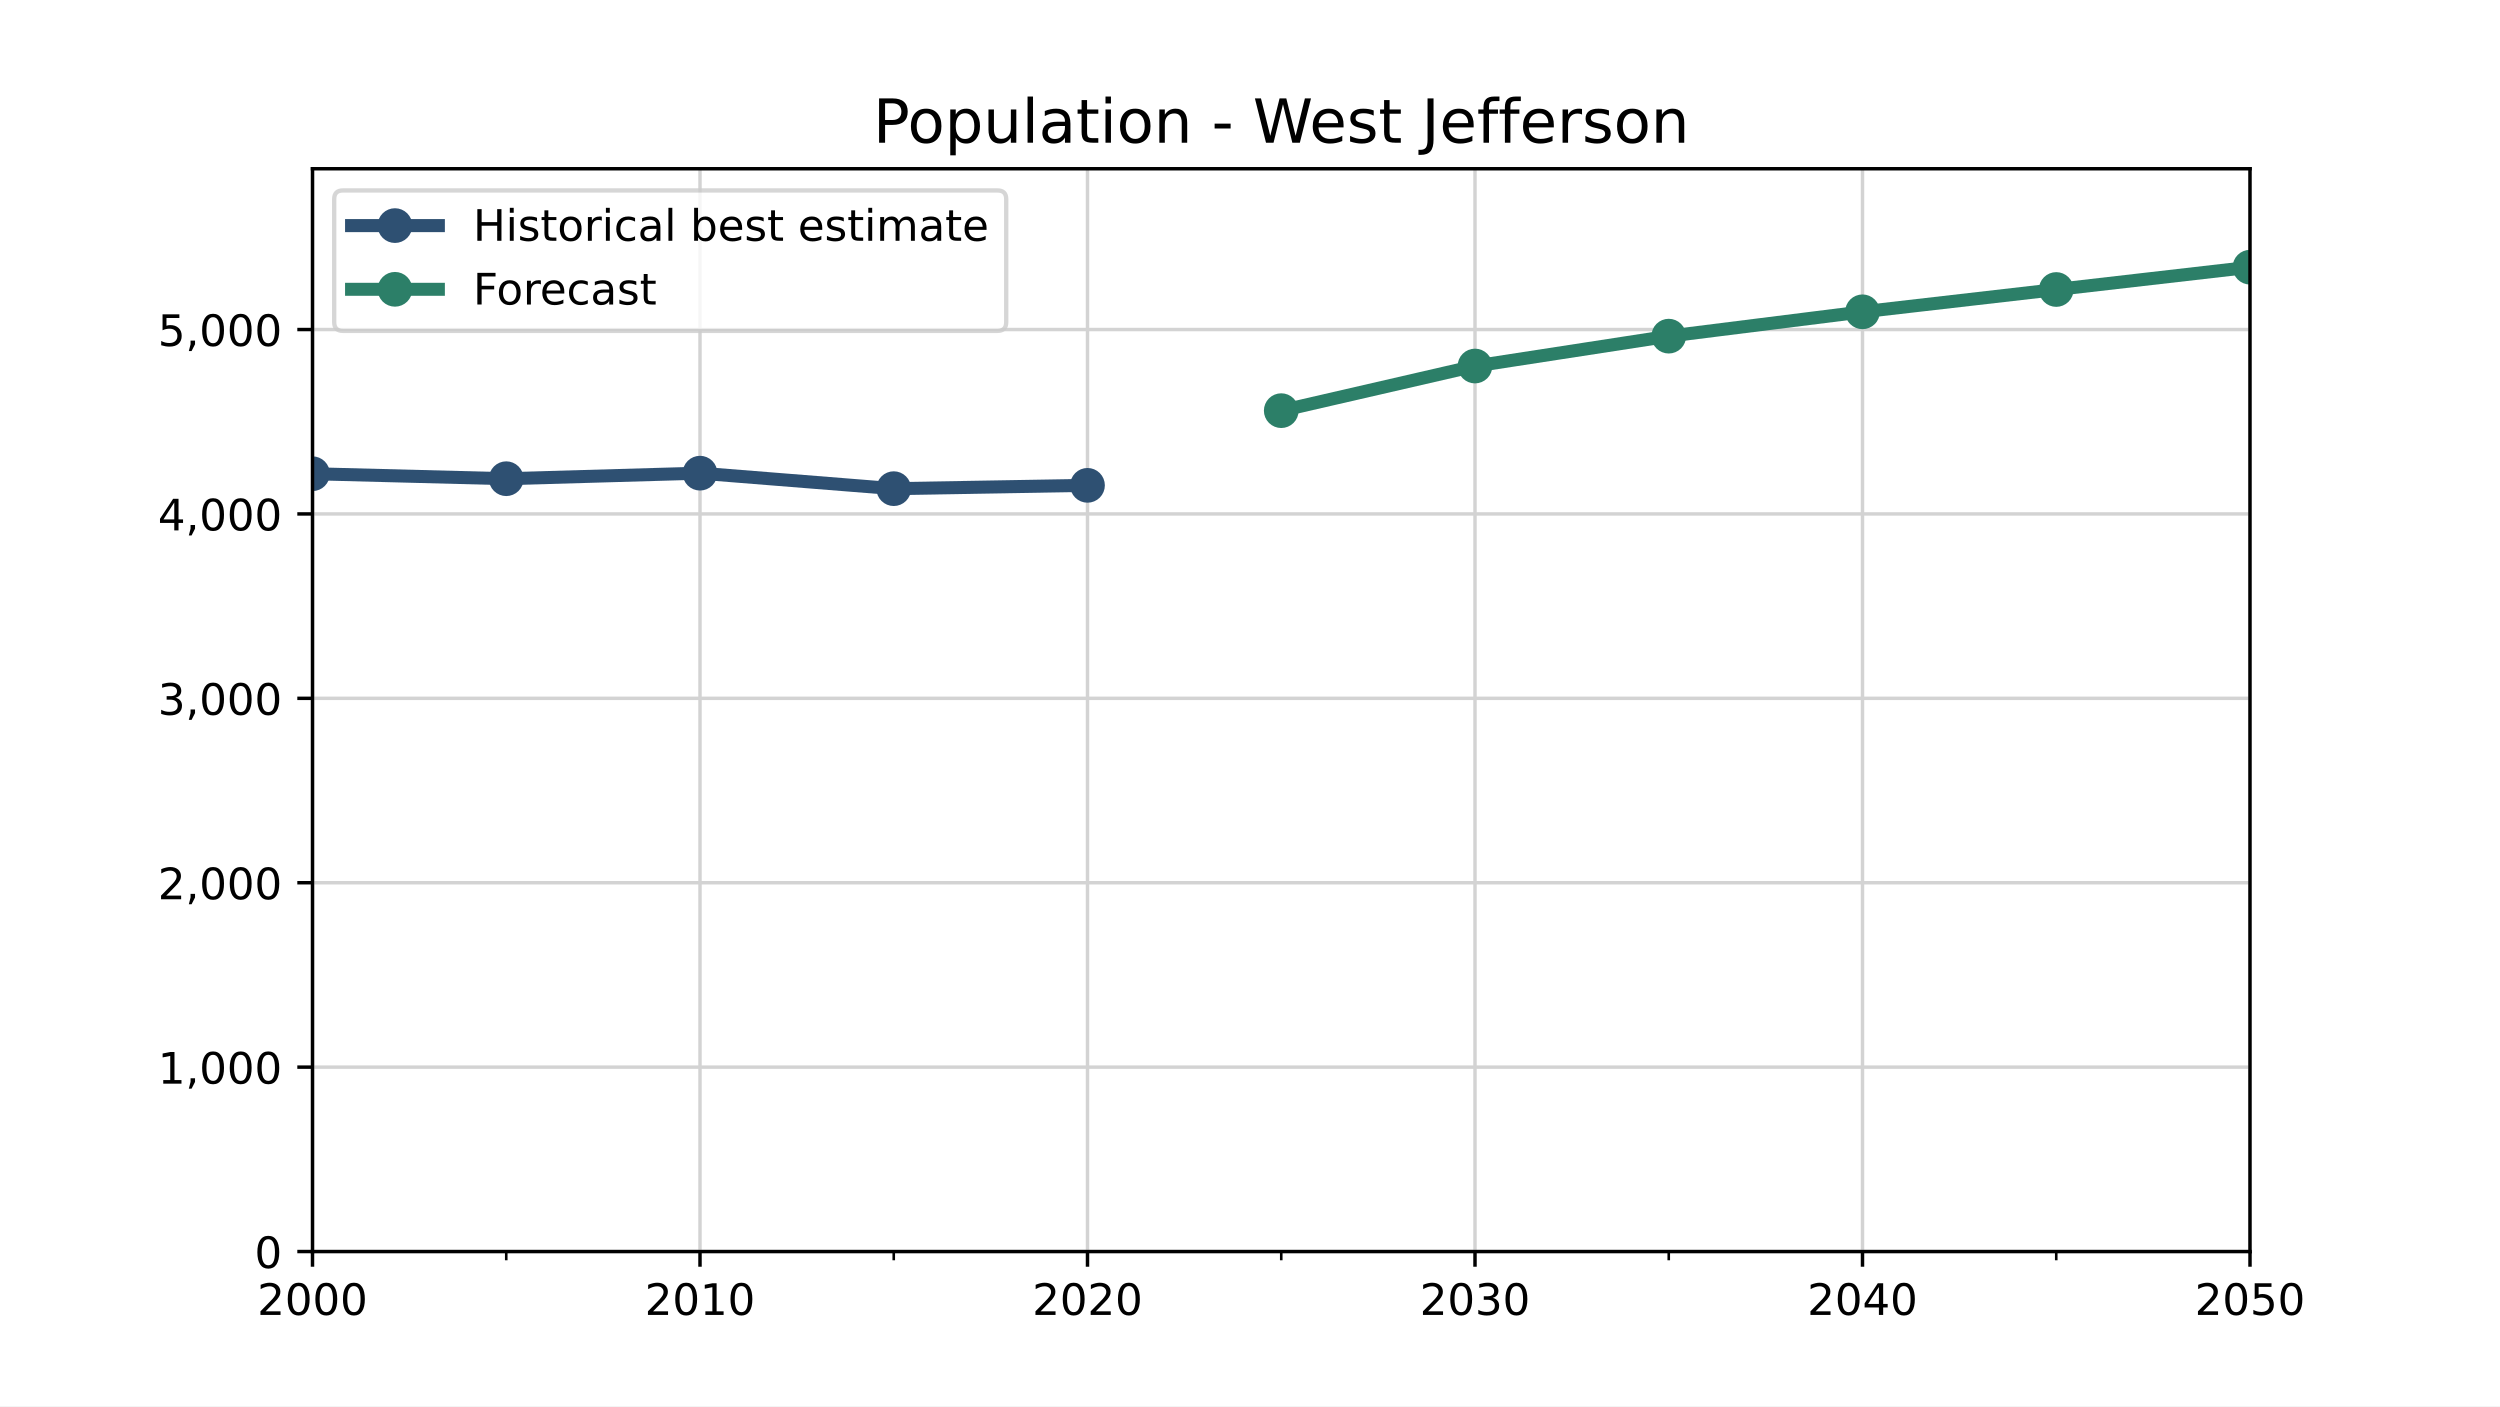
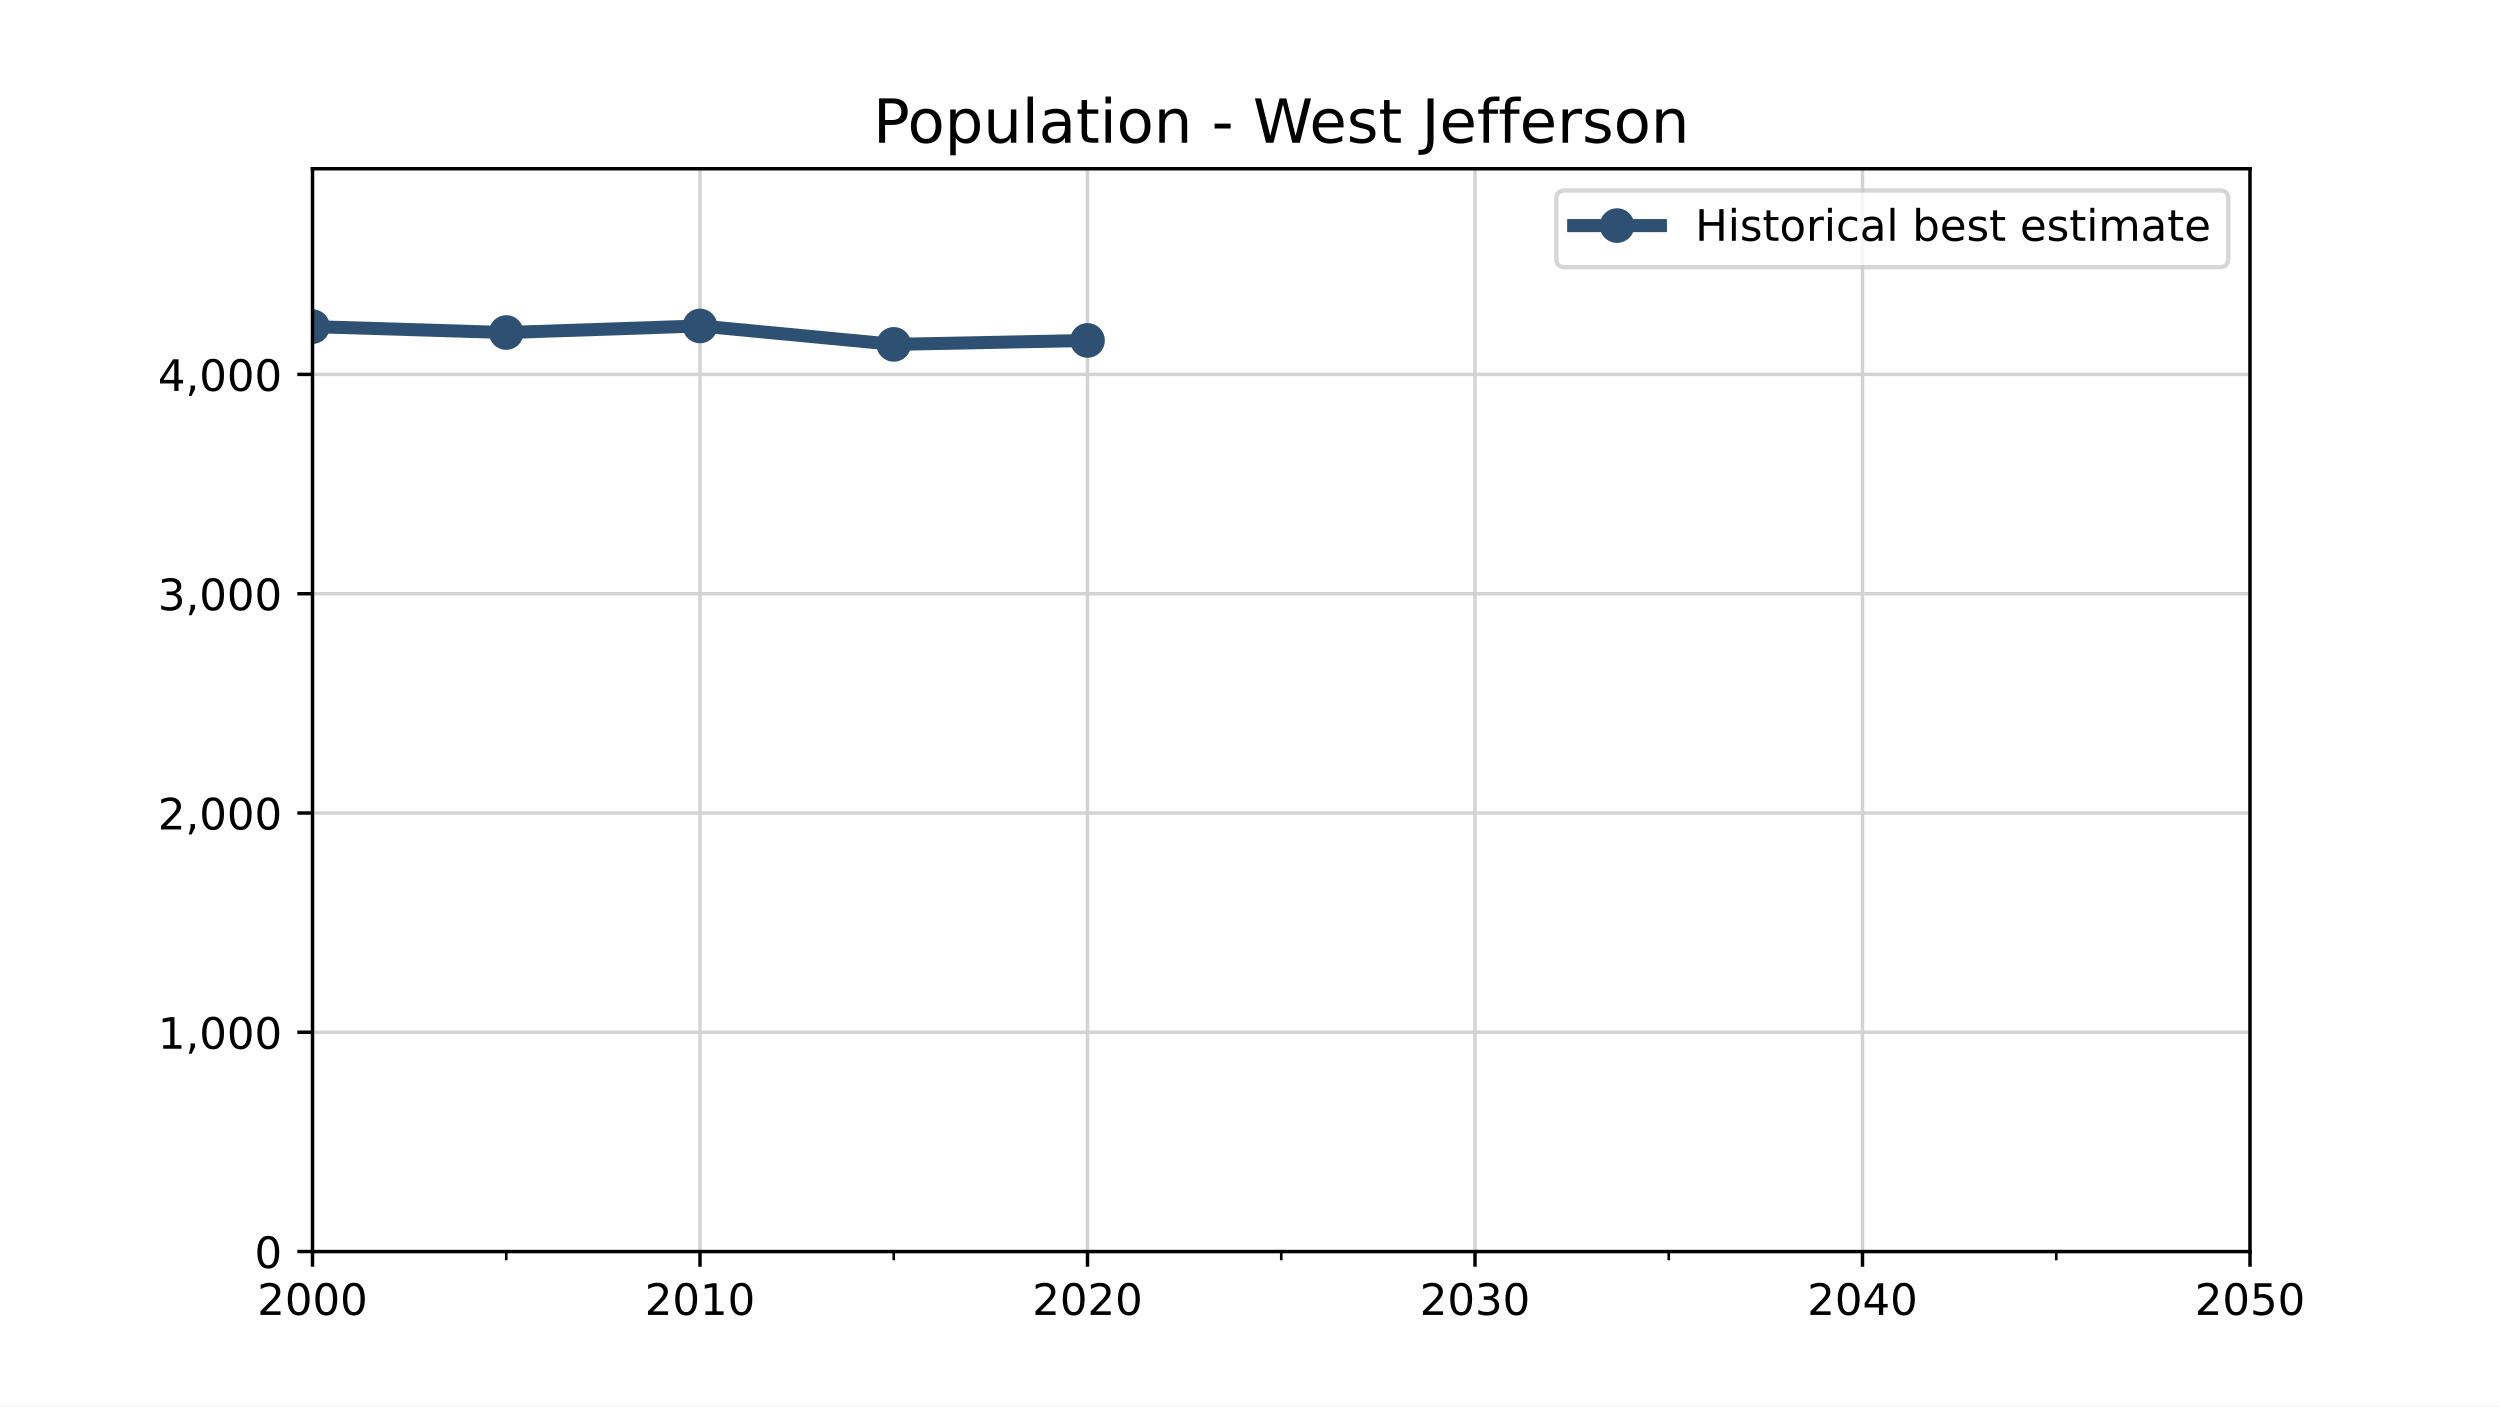
<svg xmlns="http://www.w3.org/2000/svg" xmlns:xlink="http://www.w3.org/1999/xlink" width="576pt" height="324pt" viewBox="0 0 576 324" version="1.1">
  <defs>
    <style type="text/css">*{stroke-linejoin: round; stroke-linecap: butt}</style>
  </defs>
  <g id="figure_1">
    <g id="patch_1">
      <path d="M 0 324  L 576 324  L 576 0  L 0 0  z " style="fill: #ffffff" />
    </g>
    <g id="axes_1">
      <g id="patch_2">
        <path d="M 72 288.36  L 518.4 288.36  L 518.4 38.88  L 72 38.88  z " style="fill: #ffffff" />
      </g>
      <g id="matplotlib.axis_1">
        <g id="xtick_1">
          <g id="line2d_1">
-             <path d="M 72 288.36  L 72 38.88  " clip-path="url(#p61db9daca7)" style="fill: none; stroke: #d3d3d3; stroke-width: 0.8; stroke-linecap: square" />
+             <path d="M 72 288.36  L 72 38.88  " clip-path="url(#p5bc74b1e38)" style="fill: none; stroke: #d3d3d3; stroke-width: 0.8; stroke-linecap: square" />
          </g>
          <g id="line2d_2">
            <defs>
-               <path id="mc27f15275a" d="M 0 0  L 0 3.5  " style="stroke: #000000; stroke-width: 0.8" />
+               <path id="mb21ef8f570" d="M 0 0  L 0 3.5  " style="stroke: #000000; stroke-width: 0.8" />
            </defs>
            <g>
-               <use xlink:href="#mc27f15275a" x="72" y="288.36" style="stroke: #000000; stroke-width: 0.8" />
+               <use xlink:href="#mb21ef8f570" x="72" y="288.36" style="stroke: #000000; stroke-width: 0.8" />
            </g>
          </g>
          <g id="text_1">
            <g transform="translate(59.275 302.9584) scale(0.1 -0.1)">
              <defs>
                <path id="DejaVuSans-32" d="M 1228 531  L 3431 531  L 3431 0  L 469 0  L 469 531  Q 828 903 1448 1529  Q 2069 2156 2228 2338  Q 2531 2678 2651 2914  Q 2772 3150 2772 3378  Q 2772 3750 2511 3984  Q 2250 4219 1831 4219  Q 1534 4219 1204 4116  Q 875 4013 500 3803  L 500 4441  Q 881 4594 1212 4672  Q 1544 4750 1819 4750  Q 2544 4750 2975 4387  Q 3406 4025 3406 3419  Q 3406 3131 3298 2873  Q 3191 2616 2906 2266  Q 2828 2175 2409 1742  Q 1991 1309 1228 531  z " transform="scale(0.015625)" />
                <path id="DejaVuSans-30" d="M 2034 4250  Q 1547 4250 1301 3770  Q 1056 3291 1056 2328  Q 1056 1369 1301 889  Q 1547 409 2034 409  Q 2525 409 2770 889  Q 3016 1369 3016 2328  Q 3016 3291 2770 3770  Q 2525 4250 2034 4250  z M 2034 4750  Q 2819 4750 3233 4129  Q 3647 3509 3647 2328  Q 3647 1150 3233 529  Q 2819 -91 2034 -91  Q 1250 -91 836 529  Q 422 1150 422 2328  Q 422 3509 836 4129  Q 1250 4750 2034 4750  z " transform="scale(0.015625)" />
              </defs>
              <use xlink:href="#DejaVuSans-32" />
-               <use xlink:href="#DejaVuSans-30" x="63.623" />
-               <use xlink:href="#DejaVuSans-30" x="127.246" />
-               <use xlink:href="#DejaVuSans-30" x="190.869" />
+               <use xlink:href="#DejaVuSans-30" transform="translate(63.62305 0)" />
+               <use xlink:href="#DejaVuSans-30" transform="translate(127.2461 0)" />
+               <use xlink:href="#DejaVuSans-30" transform="translate(190.8691 0)" />
            </g>
          </g>
        </g>
        <g id="xtick_2">
          <g id="line2d_3">
-             <path d="M 161.28 288.36  L 161.28 38.88  " clip-path="url(#p61db9daca7)" style="fill: none; stroke: #d3d3d3; stroke-width: 0.8; stroke-linecap: square" />
+             <path d="M 161.28 288.36  L 161.28 38.88  " clip-path="url(#p5bc74b1e38)" style="fill: none; stroke: #d3d3d3; stroke-width: 0.8; stroke-linecap: square" />
          </g>
          <g id="line2d_4">
            <g>
-               <use xlink:href="#mc27f15275a" x="161.28" y="288.36" style="stroke: #000000; stroke-width: 0.8" />
+               <use xlink:href="#mb21ef8f570" x="161.28" y="288.36" style="stroke: #000000; stroke-width: 0.8" />
            </g>
          </g>
          <g id="text_2">
            <g transform="translate(148.555 302.9584) scale(0.1 -0.1)">
              <defs>
                <path id="DejaVuSans-31" d="M 794 531  L 1825 531  L 1825 4091  L 703 3866  L 703 4441  L 1819 4666  L 2450 4666  L 2450 531  L 3481 531  L 3481 0  L 794 0  L 794 531  z " transform="scale(0.015625)" />
              </defs>
              <use xlink:href="#DejaVuSans-32" />
-               <use xlink:href="#DejaVuSans-30" x="63.623" />
-               <use xlink:href="#DejaVuSans-31" x="127.246" />
-               <use xlink:href="#DejaVuSans-30" x="190.869" />
+               <use xlink:href="#DejaVuSans-30" transform="translate(63.62305 0)" />
+               <use xlink:href="#DejaVuSans-31" transform="translate(127.2461 0)" />
+               <use xlink:href="#DejaVuSans-30" transform="translate(190.8691 0)" />
            </g>
          </g>
        </g>
        <g id="xtick_3">
          <g id="line2d_5">
-             <path d="M 250.56 288.36  L 250.56 38.88  " clip-path="url(#p61db9daca7)" style="fill: none; stroke: #d3d3d3; stroke-width: 0.8; stroke-linecap: square" />
+             <path d="M 250.56 288.36  L 250.56 38.88  " clip-path="url(#p5bc74b1e38)" style="fill: none; stroke: #d3d3d3; stroke-width: 0.8; stroke-linecap: square" />
          </g>
          <g id="line2d_6">
            <g>
-               <use xlink:href="#mc27f15275a" x="250.56" y="288.36" style="stroke: #000000; stroke-width: 0.8" />
+               <use xlink:href="#mb21ef8f570" x="250.56" y="288.36" style="stroke: #000000; stroke-width: 0.8" />
            </g>
          </g>
          <g id="text_3">
            <g transform="translate(237.835 302.9584) scale(0.1 -0.1)">
              <use xlink:href="#DejaVuSans-32" />
-               <use xlink:href="#DejaVuSans-30" x="63.623" />
-               <use xlink:href="#DejaVuSans-32" x="127.246" />
-               <use xlink:href="#DejaVuSans-30" x="190.869" />
+               <use xlink:href="#DejaVuSans-30" transform="translate(63.62305 0)" />
+               <use xlink:href="#DejaVuSans-32" transform="translate(127.2461 0)" />
+               <use xlink:href="#DejaVuSans-30" transform="translate(190.8691 0)" />
            </g>
          </g>
        </g>
        <g id="xtick_4">
          <g id="line2d_7">
-             <path d="M 339.84 288.36  L 339.84 38.88  " clip-path="url(#p61db9daca7)" style="fill: none; stroke: #d3d3d3; stroke-width: 0.8; stroke-linecap: square" />
+             <path d="M 339.84 288.36  L 339.84 38.88  " clip-path="url(#p5bc74b1e38)" style="fill: none; stroke: #d3d3d3; stroke-width: 0.8; stroke-linecap: square" />
          </g>
          <g id="line2d_8">
            <g>
-               <use xlink:href="#mc27f15275a" x="339.84" y="288.36" style="stroke: #000000; stroke-width: 0.8" />
+               <use xlink:href="#mb21ef8f570" x="339.84" y="288.36" style="stroke: #000000; stroke-width: 0.8" />
            </g>
          </g>
          <g id="text_4">
            <g transform="translate(327.115 302.9584) scale(0.1 -0.1)">
              <defs>
                <path id="DejaVuSans-33" d="M 2597 2516  Q 3050 2419 3304 2112  Q 3559 1806 3559 1356  Q 3559 666 3084 287  Q 2609 -91 1734 -91  Q 1441 -91 1130 -33  Q 819 25 488 141  L 488 750  Q 750 597 1062 519  Q 1375 441 1716 441  Q 2309 441 2620 675  Q 2931 909 2931 1356  Q 2931 1769 2642 2001  Q 2353 2234 1838 2234  L 1294 2234  L 1294 2753  L 1863 2753  Q 2328 2753 2575 2939  Q 2822 3125 2822 3475  Q 2822 3834 2567 4026  Q 2313 4219 1838 4219  Q 1578 4219 1281 4162  Q 984 4106 628 3988  L 628 4550  Q 988 4650 1302 4700  Q 1616 4750 1894 4750  Q 2613 4750 3031 4423  Q 3450 4097 3450 3541  Q 3450 3153 3228 2886  Q 3006 2619 2597 2516  z " transform="scale(0.015625)" />
              </defs>
              <use xlink:href="#DejaVuSans-32" />
-               <use xlink:href="#DejaVuSans-30" x="63.623" />
-               <use xlink:href="#DejaVuSans-33" x="127.246" />
-               <use xlink:href="#DejaVuSans-30" x="190.869" />
+               <use xlink:href="#DejaVuSans-30" transform="translate(63.62305 0)" />
+               <use xlink:href="#DejaVuSans-33" transform="translate(127.2461 0)" />
+               <use xlink:href="#DejaVuSans-30" transform="translate(190.8691 0)" />
            </g>
          </g>
        </g>
        <g id="xtick_5">
          <g id="line2d_9">
-             <path d="M 429.12 288.36  L 429.12 38.88  " clip-path="url(#p61db9daca7)" style="fill: none; stroke: #d3d3d3; stroke-width: 0.8; stroke-linecap: square" />
+             <path d="M 429.12 288.36  L 429.12 38.88  " clip-path="url(#p5bc74b1e38)" style="fill: none; stroke: #d3d3d3; stroke-width: 0.8; stroke-linecap: square" />
          </g>
          <g id="line2d_10">
            <g>
-               <use xlink:href="#mc27f15275a" x="429.12" y="288.36" style="stroke: #000000; stroke-width: 0.8" />
+               <use xlink:href="#mb21ef8f570" x="429.12" y="288.36" style="stroke: #000000; stroke-width: 0.8" />
            </g>
          </g>
          <g id="text_5">
            <g transform="translate(416.395 302.9584) scale(0.1 -0.1)">
              <defs>
                <path id="DejaVuSans-34" d="M 2419 4116  L 825 1625  L 2419 1625  L 2419 4116  z M 2253 4666  L 3047 4666  L 3047 1625  L 3713 1625  L 3713 1100  L 3047 1100  L 3047 0  L 2419 0  L 2419 1100  L 313 1100  L 313 1709  L 2253 4666  z " transform="scale(0.015625)" />
              </defs>
              <use xlink:href="#DejaVuSans-32" />
-               <use xlink:href="#DejaVuSans-30" x="63.623" />
-               <use xlink:href="#DejaVuSans-34" x="127.246" />
-               <use xlink:href="#DejaVuSans-30" x="190.869" />
+               <use xlink:href="#DejaVuSans-30" transform="translate(63.62305 0)" />
+               <use xlink:href="#DejaVuSans-34" transform="translate(127.2461 0)" />
+               <use xlink:href="#DejaVuSans-30" transform="translate(190.8691 0)" />
            </g>
          </g>
        </g>
        <g id="xtick_6">
          <g id="line2d_11">
-             <path d="M 518.4 288.36  L 518.4 38.88  " clip-path="url(#p61db9daca7)" style="fill: none; stroke: #d3d3d3; stroke-width: 0.8; stroke-linecap: square" />
+             <path d="M 518.4 288.36  L 518.4 38.88  " clip-path="url(#p5bc74b1e38)" style="fill: none; stroke: #d3d3d3; stroke-width: 0.8; stroke-linecap: square" />
          </g>
          <g id="line2d_12">
            <g>
-               <use xlink:href="#mc27f15275a" x="518.4" y="288.36" style="stroke: #000000; stroke-width: 0.8" />
+               <use xlink:href="#mb21ef8f570" x="518.4" y="288.36" style="stroke: #000000; stroke-width: 0.8" />
            </g>
          </g>
          <g id="text_6">
            <g transform="translate(505.675 302.9584) scale(0.1 -0.1)">
              <defs>
                <path id="DejaVuSans-35" d="M 691 4666  L 3169 4666  L 3169 4134  L 1269 4134  L 1269 2991  Q 1406 3038 1543 3061  Q 1681 3084 1819 3084  Q 2600 3084 3056 2656  Q 3513 2228 3513 1497  Q 3513 744 3044 326  Q 2575 -91 1722 -91  Q 1428 -91 1123 -41  Q 819 9 494 109  L 494 744  Q 775 591 1075 516  Q 1375 441 1709 441  Q 2250 441 2565 725  Q 2881 1009 2881 1497  Q 2881 1984 2565 2268  Q 2250 2553 1709 2553  Q 1456 2553 1204 2497  Q 953 2441 691 2322  L 691 4666  z " transform="scale(0.015625)" />
              </defs>
              <use xlink:href="#DejaVuSans-32" />
-               <use xlink:href="#DejaVuSans-30" x="63.623" />
-               <use xlink:href="#DejaVuSans-35" x="127.246" />
-               <use xlink:href="#DejaVuSans-30" x="190.869" />
+               <use xlink:href="#DejaVuSans-30" transform="translate(63.62305 0)" />
+               <use xlink:href="#DejaVuSans-35" transform="translate(127.2461 0)" />
+               <use xlink:href="#DejaVuSans-30" transform="translate(190.8691 0)" />
            </g>
          </g>
        </g>
        <g id="xtick_7">
          <g id="line2d_13">
            <defs>
-               <path id="m0122c3abdd" d="M 0 0  L 0 2  " style="stroke: #000000; stroke-width: 0.6" />
+               <path id="md7ab94fbdb" d="M 0 0  L 0 2  " style="stroke: #000000; stroke-width: 0.6" />
            </defs>
            <g>
-               <use xlink:href="#m0122c3abdd" x="116.64" y="288.36" style="stroke: #000000; stroke-width: 0.6" />
+               <use xlink:href="#md7ab94fbdb" x="116.64" y="288.36" style="stroke: #000000; stroke-width: 0.6" />
            </g>
          </g>
        </g>
        <g id="xtick_8">
          <g id="line2d_14">
            <g>
-               <use xlink:href="#m0122c3abdd" x="205.92" y="288.36" style="stroke: #000000; stroke-width: 0.6" />
+               <use xlink:href="#md7ab94fbdb" x="205.92" y="288.36" style="stroke: #000000; stroke-width: 0.6" />
            </g>
          </g>
        </g>
        <g id="xtick_9">
          <g id="line2d_15">
            <g>
-               <use xlink:href="#m0122c3abdd" x="295.2" y="288.36" style="stroke: #000000; stroke-width: 0.6" />
+               <use xlink:href="#md7ab94fbdb" x="295.2" y="288.36" style="stroke: #000000; stroke-width: 0.6" />
            </g>
          </g>
        </g>
        <g id="xtick_10">
          <g id="line2d_16">
            <g>
-               <use xlink:href="#m0122c3abdd" x="384.48" y="288.36" style="stroke: #000000; stroke-width: 0.6" />
+               <use xlink:href="#md7ab94fbdb" x="384.48" y="288.36" style="stroke: #000000; stroke-width: 0.6" />
            </g>
          </g>
        </g>
        <g id="xtick_11">
          <g id="line2d_17">
            <g>
-               <use xlink:href="#m0122c3abdd" x="473.76" y="288.36" style="stroke: #000000; stroke-width: 0.6" />
+               <use xlink:href="#md7ab94fbdb" x="473.76" y="288.36" style="stroke: #000000; stroke-width: 0.6" />
            </g>
          </g>
        </g>
      </g>
      <g id="matplotlib.axis_2">
        <g id="ytick_1">
          <g id="line2d_18">
-             <path d="M 72 288.36  L 518.4 288.36  " clip-path="url(#p61db9daca7)" style="fill: none; stroke: #d3d3d3; stroke-width: 0.8; stroke-linecap: square" />
+             <path d="M 72 288.36  L 518.4 288.36  " clip-path="url(#p5bc74b1e38)" style="fill: none; stroke: #d3d3d3; stroke-width: 0.8; stroke-linecap: square" />
          </g>
          <g id="line2d_19">
            <defs>
-               <path id="mde488f9bd9" d="M 0 0  L -3.5 0  " style="stroke: #000000; stroke-width: 0.8" />
+               <path id="m85cd579493" d="M 0 0  L -3.5 0  " style="stroke: #000000; stroke-width: 0.8" />
            </defs>
            <g>
-               <use xlink:href="#mde488f9bd9" x="72" y="288.36" style="stroke: #000000; stroke-width: 0.8" />
+               <use xlink:href="#m85cd579493" x="72" y="288.36" style="stroke: #000000; stroke-width: 0.8" />
            </g>
          </g>
          <g id="text_7">
            <g transform="translate(58.6375 292.1592) scale(0.1 -0.1)">
              <use xlink:href="#DejaVuSans-30" />
            </g>
          </g>
        </g>
        <g id="ytick_2">
          <g id="line2d_20">
-             <path d="M 72 245.872  L 518.4 245.872  " clip-path="url(#p61db9daca7)" style="fill: none; stroke: #d3d3d3; stroke-width: 0.8; stroke-linecap: square" />
+             <path d="M 72 237.836  L 518.4 237.836  " clip-path="url(#p5bc74b1e38)" style="fill: none; stroke: #d3d3d3; stroke-width: 0.8; stroke-linecap: square" />
          </g>
          <g id="line2d_21">
            <g>
-               <use xlink:href="#mde488f9bd9" x="72" y="245.872" style="stroke: #000000; stroke-width: 0.8" />
+               <use xlink:href="#m85cd579493" x="72" y="237.836" style="stroke: #000000; stroke-width: 0.8" />
            </g>
          </g>
          <g id="text_8">
-             <g transform="translate(36.37188 249.6714) scale(0.1 -0.1)">
+             <g transform="translate(36.37188 241.6357) scale(0.1 -0.1)">
              <defs>
                <path id="DejaVuSans-2c" d="M 750 794  L 1409 794  L 1409 256  L 897 -744  L 494 -744  L 750 256  L 750 794  z " transform="scale(0.015625)" />
              </defs>
              <use xlink:href="#DejaVuSans-31" />
-               <use xlink:href="#DejaVuSans-2c" x="63.623" />
-               <use xlink:href="#DejaVuSans-30" x="95.41" />
-               <use xlink:href="#DejaVuSans-30" x="159.033" />
-               <use xlink:href="#DejaVuSans-30" x="222.656" />
+               <use xlink:href="#DejaVuSans-2c" transform="translate(63.62305 0)" />
+               <use xlink:href="#DejaVuSans-30" transform="translate(95.41016 0)" />
+               <use xlink:href="#DejaVuSans-30" transform="translate(159.0332 0)" />
+               <use xlink:href="#DejaVuSans-30" transform="translate(222.6562 0)" />
            </g>
          </g>
        </g>
        <g id="ytick_3">
          <g id="line2d_22">
-             <path d="M 72 203.384  L 518.4 203.384  " clip-path="url(#p61db9daca7)" style="fill: none; stroke: #d3d3d3; stroke-width: 0.8; stroke-linecap: square" />
+             <path d="M 72 187.313  L 518.4 187.313  " clip-path="url(#p5bc74b1e38)" style="fill: none; stroke: #d3d3d3; stroke-width: 0.8; stroke-linecap: square" />
          </g>
          <g id="line2d_23">
            <g>
-               <use xlink:href="#mde488f9bd9" x="72" y="203.384" style="stroke: #000000; stroke-width: 0.8" />
+               <use xlink:href="#m85cd579493" x="72" y="187.313" style="stroke: #000000; stroke-width: 0.8" />
            </g>
          </g>
          <g id="text_9">
-             <g transform="translate(36.37188 207.1836) scale(0.1 -0.1)">
-               <use xlink:href="#DejaVuSans-32" />
-               <use xlink:href="#DejaVuSans-2c" x="63.623" />
-               <use xlink:href="#DejaVuSans-30" x="95.41" />
-               <use xlink:href="#DejaVuSans-30" x="159.033" />
-               <use xlink:href="#DejaVuSans-30" x="222.656" />
+             <g transform="translate(36.37188 191.1122) scale(0.1 -0.1)">
+               <use xlink:href="#DejaVuSans-32" />
+               <use xlink:href="#DejaVuSans-2c" transform="translate(63.62305 0)" />
+               <use xlink:href="#DejaVuSans-30" transform="translate(95.41016 0)" />
+               <use xlink:href="#DejaVuSans-30" transform="translate(159.0332 0)" />
+               <use xlink:href="#DejaVuSans-30" transform="translate(222.6562 0)" />
            </g>
          </g>
        </g>
        <g id="ytick_4">
          <g id="line2d_24">
-             <path d="M 72 160.897  L 518.4 160.897  " clip-path="url(#p61db9daca7)" style="fill: none; stroke: #d3d3d3; stroke-width: 0.8; stroke-linecap: square" />
+             <path d="M 72 136.789  L 518.4 136.789  " clip-path="url(#p5bc74b1e38)" style="fill: none; stroke: #d3d3d3; stroke-width: 0.8; stroke-linecap: square" />
          </g>
          <g id="line2d_25">
            <g>
-               <use xlink:href="#mde488f9bd9" x="72" y="160.897" style="stroke: #000000; stroke-width: 0.8" />
+               <use xlink:href="#m85cd579493" x="72" y="136.789" style="stroke: #000000; stroke-width: 0.8" />
            </g>
          </g>
          <g id="text_10">
-             <g transform="translate(36.37188 164.6957) scale(0.1 -0.1)">
+             <g transform="translate(36.37188 140.5887) scale(0.1 -0.1)">
              <use xlink:href="#DejaVuSans-33" />
-               <use xlink:href="#DejaVuSans-2c" x="63.623" />
-               <use xlink:href="#DejaVuSans-30" x="95.41" />
-               <use xlink:href="#DejaVuSans-30" x="159.033" />
-               <use xlink:href="#DejaVuSans-30" x="222.656" />
+               <use xlink:href="#DejaVuSans-2c" transform="translate(63.62305 0)" />
+               <use xlink:href="#DejaVuSans-30" transform="translate(95.41016 0)" />
+               <use xlink:href="#DejaVuSans-30" transform="translate(159.0332 0)" />
+               <use xlink:href="#DejaVuSans-30" transform="translate(222.6562 0)" />
            </g>
          </g>
        </g>
        <g id="ytick_5">
          <g id="line2d_26">
-             <path d="M 72 118.409  L 518.4 118.409  " clip-path="url(#p61db9daca7)" style="fill: none; stroke: #d3d3d3; stroke-width: 0.8; stroke-linecap: square" />
+             <path d="M 72 86.266  L 518.4 86.266  " clip-path="url(#p5bc74b1e38)" style="fill: none; stroke: #d3d3d3; stroke-width: 0.8; stroke-linecap: square" />
          </g>
          <g id="line2d_27">
            <g>
-               <use xlink:href="#mde488f9bd9" x="72" y="118.409" style="stroke: #000000; stroke-width: 0.8" />
+               <use xlink:href="#m85cd579493" x="72" y="86.266" style="stroke: #000000; stroke-width: 0.8" />
            </g>
          </g>
          <g id="text_11">
-             <g transform="translate(36.37188 122.2079) scale(0.1 -0.1)">
+             <g transform="translate(36.37188 90.06521) scale(0.1 -0.1)">
              <use xlink:href="#DejaVuSans-34" />
-               <use xlink:href="#DejaVuSans-2c" x="63.623" />
-               <use xlink:href="#DejaVuSans-30" x="95.41" />
-               <use xlink:href="#DejaVuSans-30" x="159.033" />
-               <use xlink:href="#DejaVuSans-30" x="222.656" />
-             </g>
-           </g>
-         </g>
-         <g id="ytick_6">
-           <g id="line2d_28">
-             <path d="M 72 75.921  L 518.4 75.921  " clip-path="url(#p61db9daca7)" style="fill: none; stroke: #d3d3d3; stroke-width: 0.8; stroke-linecap: square" />
-           </g>
-           <g id="line2d_29">
-             <g>
-               <use xlink:href="#mde488f9bd9" x="72" y="75.921" style="stroke: #000000; stroke-width: 0.8" />
-             </g>
-           </g>
-           <g id="text_12">
-             <g transform="translate(36.37188 79.7201) scale(0.1 -0.1)">
-               <use xlink:href="#DejaVuSans-35" />
-               <use xlink:href="#DejaVuSans-2c" x="63.623" />
-               <use xlink:href="#DejaVuSans-30" x="95.41" />
-               <use xlink:href="#DejaVuSans-30" x="159.033" />
-               <use xlink:href="#DejaVuSans-30" x="222.656" />
-             </g>
-           </g>
-         </g>
-       </g>
-       <g id="line2d_30">
-         <path d="M 72 109.146  L 116.64 110.294  L 161.28 109.019  L 205.92 112.588  L 250.56 111.823  " clip-path="url(#p61db9daca7)" style="fill: none; stroke: #2e5072; stroke-width: 3; stroke-linecap: square" />
+               <use xlink:href="#DejaVuSans-2c" transform="translate(63.62305 0)" />
+               <use xlink:href="#DejaVuSans-30" transform="translate(95.41016 0)" />
+               <use xlink:href="#DejaVuSans-30" transform="translate(159.0332 0)" />
+               <use xlink:href="#DejaVuSans-30" transform="translate(222.6562 0)" />
+             </g>
+           </g>
+         </g>
+       </g>
+       <g id="line2d_28">
+         <path d="M 72 75.252  L 116.64 76.616  L 161.28 75.1  L 205.92 79.344  L 250.56 78.435  " clip-path="url(#p5bc74b1e38)" style="fill: none; stroke: #2e5072; stroke-width: 3; stroke-linecap: square" />
        <defs>
-           <path id="m6028aa78f0" d="M 0 3.5  C 0.928 3.5 1.819 3.131 2.475 2.475  C 3.131 1.819 3.5 0.928 3.5 0  C 3.5 -0.928 3.131 -1.819 2.475 -2.475  C 1.819 -3.131 0.928 -3.5 0 -3.5  C -0.928 -3.5 -1.819 -3.131 -2.475 -2.475  C -3.131 -1.819 -3.5 -0.928 -3.5 0  C -3.5 0.928 -3.131 1.819 -2.475 2.475  C -1.819 3.131 -0.928 3.5 0 3.5  z " style="stroke: #2e5072" />
+           <path id="md8eef34975" d="M 0 3.5  C 0.928 3.5 1.819 3.131 2.475 2.475  C 3.131 1.819 3.5 0.928 3.5 0  C 3.5 -0.928 3.131 -1.819 2.475 -2.475  C 1.819 -3.131 0.928 -3.5 0 -3.5  C -0.928 -3.5 -1.819 -3.131 -2.475 -2.475  C -3.131 -1.819 -3.5 -0.928 -3.5 0  C -3.5 0.928 -3.131 1.819 -2.475 2.475  C -1.819 3.131 -0.928 3.5 0 3.5  z " style="stroke: #2e5072" />
        </defs>
-         <g clip-path="url(#p61db9daca7)">
-           <use xlink:href="#m6028aa78f0" x="72" y="109.146" style="fill: #2e5072; stroke: #2e5072" />
-           <use xlink:href="#m6028aa78f0" x="116.64" y="110.294" style="fill: #2e5072; stroke: #2e5072" />
-           <use xlink:href="#m6028aa78f0" x="161.28" y="109.019" style="fill: #2e5072; stroke: #2e5072" />
-           <use xlink:href="#m6028aa78f0" x="205.92" y="112.588" style="fill: #2e5072; stroke: #2e5072" />
-           <use xlink:href="#m6028aa78f0" x="250.56" y="111.823" style="fill: #2e5072; stroke: #2e5072" />
-         </g>
-       </g>
-       <g id="line2d_31">
-         <path d="M 295.2 94.616  L 339.84 84.333  L 384.48 77.45  L 429.12 71.842  L 473.76 66.701  L 518.4 61.56  " clip-path="url(#p61db9daca7)" style="fill: none; stroke: #2c7f68; stroke-width: 3; stroke-linecap: square" />
-         <defs>
-           <path id="mfdd7f2073a" d="M 0 3.5  C 0.928 3.5 1.819 3.131 2.475 2.475  C 3.131 1.819 3.5 0.928 3.5 0  C 3.5 -0.928 3.131 -1.819 2.475 -2.475  C 1.819 -3.131 0.928 -3.5 0 -3.5  C -0.928 -3.5 -1.819 -3.131 -2.475 -2.475  C -3.131 -1.819 -3.5 -0.928 -3.5 0  C -3.5 0.928 -3.131 1.819 -2.475 2.475  C -1.819 3.131 -0.928 3.5 0 3.5  z " style="stroke: #2c7f68" />
-         </defs>
-         <g clip-path="url(#p61db9daca7)">
-           <use xlink:href="#mfdd7f2073a" x="295.2" y="94.616" style="fill: #2c7f68; stroke: #2c7f68" />
-           <use xlink:href="#mfdd7f2073a" x="339.84" y="84.333" style="fill: #2c7f68; stroke: #2c7f68" />
-           <use xlink:href="#mfdd7f2073a" x="384.48" y="77.45" style="fill: #2c7f68; stroke: #2c7f68" />
-           <use xlink:href="#mfdd7f2073a" x="429.12" y="71.842" style="fill: #2c7f68; stroke: #2c7f68" />
-           <use xlink:href="#mfdd7f2073a" x="473.76" y="66.701" style="fill: #2c7f68; stroke: #2c7f68" />
-           <use xlink:href="#mfdd7f2073a" x="518.4" y="61.56" style="fill: #2c7f68; stroke: #2c7f68" />
+         <g clip-path="url(#p5bc74b1e38)">
+           <use xlink:href="#md8eef34975" x="72" y="75.252" style="fill: #2e5072; stroke: #2e5072" />
+           <use xlink:href="#md8eef34975" x="116.64" y="76.616" style="fill: #2e5072; stroke: #2e5072" />
+           <use xlink:href="#md8eef34975" x="161.28" y="75.1" style="fill: #2e5072; stroke: #2e5072" />
+           <use xlink:href="#md8eef34975" x="205.92" y="79.344" style="fill: #2e5072; stroke: #2e5072" />
+           <use xlink:href="#md8eef34975" x="250.56" y="78.435" style="fill: #2e5072; stroke: #2e5072" />
        </g>
      </g>
      <g id="patch_3">
        <path d="M 72 288.36  L 72 38.88  " style="fill: none; stroke: #000000; stroke-width: 0.8; stroke-linejoin: miter; stroke-linecap: square" />
      </g>
      <g id="patch_4">
        <path d="M 518.4 288.36  L 518.4 38.88  " style="fill: none; stroke: #000000; stroke-width: 0.8; stroke-linejoin: miter; stroke-linecap: square" />
      </g>
      <g id="patch_5">
        <path d="M 72 288.36  L 518.4 288.36  " style="fill: none; stroke: #000000; stroke-width: 0.8; stroke-linejoin: miter; stroke-linecap: square" />
      </g>
      <g id="patch_6">
        <path d="M 72 38.88  L 518.4 38.88  " style="fill: none; stroke: #000000; stroke-width: 0.8; stroke-linejoin: miter; stroke-linecap: square" />
      </g>
-       <g id="text_13">
+       <g id="text_12">
        <g transform="translate(201.1681 32.88) scale(0.14 -0.14)">
          <defs>
            <path id="DejaVuSans-50" d="M 1259 4147  L 1259 2394  L 2053 2394  Q 2494 2394 2734 2622  Q 2975 2850 2975 3272  Q 2975 3691 2734 3919  Q 2494 4147 2053 4147  L 1259 4147  z M 628 4666  L 2053 4666  Q 2838 4666 3239 4311  Q 3641 3956 3641 3272  Q 3641 2581 3239 2228  Q 2838 1875 2053 1875  L 1259 1875  L 1259 0  L 628 0  L 628 4666  z " transform="scale(0.015625)" />
            <path id="DejaVuSans-6f" d="M 1959 3097  Q 1497 3097 1228 2736  Q 959 2375 959 1747  Q 959 1119 1226 758  Q 1494 397 1959 397  Q 2419 397 2687 759  Q 2956 1122 2956 1747  Q 2956 2369 2687 2733  Q 2419 3097 1959 3097  z M 1959 3584  Q 2709 3584 3137 3096  Q 3566 2609 3566 1747  Q 3566 888 3137 398  Q 2709 -91 1959 -91  Q 1206 -91 779 398  Q 353 888 353 1747  Q 353 2609 779 3096  Q 1206 3584 1959 3584  z " transform="scale(0.015625)" />
            <path id="DejaVuSans-70" d="M 1159 525  L 1159 -1331  L 581 -1331  L 581 3500  L 1159 3500  L 1159 2969  Q 1341 3281 1617 3432  Q 1894 3584 2278 3584  Q 2916 3584 3314 3078  Q 3713 2572 3713 1747  Q 3713 922 3314 415  Q 2916 -91 2278 -91  Q 1894 -91 1617 61  Q 1341 213 1159 525  z M 3116 1747  Q 3116 2381 2855 2742  Q 2594 3103 2138 3103  Q 1681 3103 1420 2742  Q 1159 2381 1159 1747  Q 1159 1113 1420 752  Q 1681 391 2138 391  Q 2594 391 2855 752  Q 3116 1113 3116 1747  z " transform="scale(0.015625)" />
            <path id="DejaVuSans-75" d="M 544 1381  L 544 3500  L 1119 3500  L 1119 1403  Q 1119 906 1312 657  Q 1506 409 1894 409  Q 2359 409 2629 706  Q 2900 1003 2900 1516  L 2900 3500  L 3475 3500  L 3475 0  L 2900 0  L 2900 538  Q 2691 219 2414 64  Q 2138 -91 1772 -91  Q 1169 -91 856 284  Q 544 659 544 1381  z M 1991 3584  L 1991 3584  z " transform="scale(0.015625)" />
            <path id="DejaVuSans-6c" d="M 603 4863  L 1178 4863  L 1178 0  L 603 0  L 603 4863  z " transform="scale(0.015625)" />
            <path id="DejaVuSans-61" d="M 2194 1759  Q 1497 1759 1228 1600  Q 959 1441 959 1056  Q 959 750 1161 570  Q 1363 391 1709 391  Q 2188 391 2477 730  Q 2766 1069 2766 1631  L 2766 1759  L 2194 1759  z M 3341 1997  L 3341 0  L 2766 0  L 2766 531  Q 2569 213 2275 61  Q 1981 -91 1556 -91  Q 1019 -91 701 211  Q 384 513 384 1019  Q 384 1609 779 1909  Q 1175 2209 1959 2209  L 2766 2209  L 2766 2266  Q 2766 2663 2505 2880  Q 2244 3097 1772 3097  Q 1472 3097 1187 3025  Q 903 2953 641 2809  L 641 3341  Q 956 3463 1253 3523  Q 1550 3584 1831 3584  Q 2591 3584 2966 3190  Q 3341 2797 3341 1997  z " transform="scale(0.015625)" />
            <path id="DejaVuSans-74" d="M 1172 4494  L 1172 3500  L 2356 3500  L 2356 3053  L 1172 3053  L 1172 1153  Q 1172 725 1289 603  Q 1406 481 1766 481  L 2356 481  L 2356 0  L 1766 0  Q 1100 0 847 248  Q 594 497 594 1153  L 594 3053  L 172 3053  L 172 3500  L 594 3500  L 594 4494  L 1172 4494  z " transform="scale(0.015625)" />
            <path id="DejaVuSans-69" d="M 603 3500  L 1178 3500  L 1178 0  L 603 0  L 603 3500  z M 603 4863  L 1178 4863  L 1178 4134  L 603 4134  L 603 4863  z " transform="scale(0.015625)" />
            <path id="DejaVuSans-6e" d="M 3513 2113  L 3513 0  L 2938 0  L 2938 2094  Q 2938 2591 2744 2837  Q 2550 3084 2163 3084  Q 1697 3084 1428 2787  Q 1159 2491 1159 1978  L 1159 0  L 581 0  L 581 3500  L 1159 3500  L 1159 2956  Q 1366 3272 1645 3428  Q 1925 3584 2291 3584  Q 2894 3584 3203 3211  Q 3513 2838 3513 2113  z " transform="scale(0.015625)" />
            <path id="DejaVuSans-20" transform="scale(0.015625)" />
            <path id="DejaVuSans-2d" d="M 313 2009  L 1997 2009  L 1997 1497  L 313 1497  L 313 2009  z " transform="scale(0.015625)" />
            <path id="DejaVuSans-57" d="M 213 4666  L 850 4666  L 1831 722  L 2809 4666  L 3519 4666  L 4500 722  L 5478 4666  L 6119 4666  L 4947 0  L 4153 0  L 3169 4050  L 2175 0  L 1381 0  L 213 4666  z " transform="scale(0.015625)" />
            <path id="DejaVuSans-65" d="M 3597 1894  L 3597 1613  L 953 1613  Q 991 1019 1311 708  Q 1631 397 2203 397  Q 2534 397 2845 478  Q 3156 559 3463 722  L 3463 178  Q 3153 47 2828 -22  Q 2503 -91 2169 -91  Q 1331 -91 842 396  Q 353 884 353 1716  Q 353 2575 817 3079  Q 1281 3584 2069 3584  Q 2775 3584 3186 3129  Q 3597 2675 3597 1894  z M 3022 2063  Q 3016 2534 2758 2815  Q 2500 3097 2075 3097  Q 1594 3097 1305 2825  Q 1016 2553 972 2059  L 3022 2063  z " transform="scale(0.015625)" />
            <path id="DejaVuSans-73" d="M 2834 3397  L 2834 2853  Q 2591 2978 2328 3040  Q 2066 3103 1784 3103  Q 1356 3103 1142 2972  Q 928 2841 928 2578  Q 928 2378 1081 2264  Q 1234 2150 1697 2047  L 1894 2003  Q 2506 1872 2764 1633  Q 3022 1394 3022 966  Q 3022 478 2636 193  Q 2250 -91 1575 -91  Q 1294 -91 989 -36  Q 684 19 347 128  L 347 722  Q 666 556 975 473  Q 1284 391 1588 391  Q 1994 391 2212 530  Q 2431 669 2431 922  Q 2431 1156 2273 1281  Q 2116 1406 1581 1522  L 1381 1569  Q 847 1681 609 1914  Q 372 2147 372 2553  Q 372 3047 722 3315  Q 1072 3584 1716 3584  Q 2034 3584 2315 3537  Q 2597 3491 2834 3397  z " transform="scale(0.015625)" />
            <path id="DejaVuSans-4a" d="M 628 4666  L 1259 4666  L 1259 325  Q 1259 -519 939 -900  Q 619 -1281 -91 -1281  L -331 -1281  L -331 -750  L -134 -750  Q 284 -750 456 -515  Q 628 -281 628 325  L 628 4666  z " transform="scale(0.015625)" />
            <path id="DejaVuSans-66" d="M 2375 4863  L 2375 4384  L 1825 4384  Q 1516 4384 1395 4259  Q 1275 4134 1275 3809  L 1275 3500  L 2222 3500  L 2222 3053  L 1275 3053  L 1275 0  L 697 0  L 697 3053  L 147 3053  L 147 3500  L 697 3500  L 697 3744  Q 697 4328 969 4595  Q 1241 4863 1831 4863  L 2375 4863  z " transform="scale(0.015625)" />
            <path id="DejaVuSans-72" d="M 2631 2963  Q 2534 3019 2420 3045  Q 2306 3072 2169 3072  Q 1681 3072 1420 2755  Q 1159 2438 1159 1844  L 1159 0  L 581 0  L 581 3500  L 1159 3500  L 1159 2956  Q 1341 3275 1631 3429  Q 1922 3584 2338 3584  Q 2397 3584 2469 3576  Q 2541 3569 2628 3553  L 2631 2963  z " transform="scale(0.015625)" />
          </defs>
          <use xlink:href="#DejaVuSans-50" />
-           <use xlink:href="#DejaVuSans-6f" x="56.678" />
-           <use xlink:href="#DejaVuSans-70" x="117.859" />
-           <use xlink:href="#DejaVuSans-75" x="181.336" />
-           <use xlink:href="#DejaVuSans-6c" x="244.715" />
-           <use xlink:href="#DejaVuSans-61" x="272.498" />
-           <use xlink:href="#DejaVuSans-74" x="333.777" />
-           <use xlink:href="#DejaVuSans-69" x="372.986" />
-           <use xlink:href="#DejaVuSans-6f" x="400.77" />
-           <use xlink:href="#DejaVuSans-6e" x="461.951" />
-           <use xlink:href="#DejaVuSans-20" x="525.33" />
-           <use xlink:href="#DejaVuSans-2d" x="557.117" />
-           <use xlink:href="#DejaVuSans-20" x="593.201" />
-           <use xlink:href="#DejaVuSans-57" x="624.988" />
-           <use xlink:href="#DejaVuSans-65" x="717.99" />
-           <use xlink:href="#DejaVuSans-73" x="779.514" />
-           <use xlink:href="#DejaVuSans-74" x="831.613" />
-           <use xlink:href="#DejaVuSans-20" x="870.822" />
-           <use xlink:href="#DejaVuSans-4a" x="902.609" />
-           <use xlink:href="#DejaVuSans-65" x="932.102" />
-           <use xlink:href="#DejaVuSans-66" x="993.625" />
-           <use xlink:href="#DejaVuSans-66" x="1028.83" />
-           <use xlink:href="#DejaVuSans-65" x="1064.035" />
-           <use xlink:href="#DejaVuSans-72" x="1125.559" />
-           <use xlink:href="#DejaVuSans-73" x="1166.672" />
-           <use xlink:href="#DejaVuSans-6f" x="1218.771" />
-           <use xlink:href="#DejaVuSans-6e" x="1279.953" />
+           <use xlink:href="#DejaVuSans-6f" transform="translate(56.67773 0)" />
+           <use xlink:href="#DejaVuSans-70" transform="translate(117.8594 0)" />
+           <use xlink:href="#DejaVuSans-75" transform="translate(181.3359 0)" />
+           <use xlink:href="#DejaVuSans-6c" transform="translate(244.7148 0)" />
+           <use xlink:href="#DejaVuSans-61" transform="translate(272.498 0)" />
+           <use xlink:href="#DejaVuSans-74" transform="translate(333.7773 0)" />
+           <use xlink:href="#DejaVuSans-69" transform="translate(372.9863 0)" />
+           <use xlink:href="#DejaVuSans-6f" transform="translate(400.7695 0)" />
+           <use xlink:href="#DejaVuSans-6e" transform="translate(461.9512 0)" />
+           <use xlink:href="#DejaVuSans-20" transform="translate(525.3301 0)" />
+           <use xlink:href="#DejaVuSans-2d" transform="translate(557.1172 0)" />
+           <use xlink:href="#DejaVuSans-20" transform="translate(593.2012 0)" />
+           <use xlink:href="#DejaVuSans-57" transform="translate(624.9883 0)" />
+           <use xlink:href="#DejaVuSans-65" transform="translate(717.9902 0)" />
+           <use xlink:href="#DejaVuSans-73" transform="translate(779.5137 0)" />
+           <use xlink:href="#DejaVuSans-74" transform="translate(831.6133 0)" />
+           <use xlink:href="#DejaVuSans-20" transform="translate(870.8223 0)" />
+           <use xlink:href="#DejaVuSans-4a" transform="translate(902.6094 0)" />
+           <use xlink:href="#DejaVuSans-65" transform="translate(932.1016 0)" />
+           <use xlink:href="#DejaVuSans-66" transform="translate(993.625 0)" />
+           <use xlink:href="#DejaVuSans-66" transform="translate(1028.83 0)" />
+           <use xlink:href="#DejaVuSans-65" transform="translate(1064.035 0)" />
+           <use xlink:href="#DejaVuSans-72" transform="translate(1125.559 0)" />
+           <use xlink:href="#DejaVuSans-73" transform="translate(1166.672 0)" />
+           <use xlink:href="#DejaVuSans-6f" transform="translate(1218.771 0)" />
+           <use xlink:href="#DejaVuSans-6e" transform="translate(1279.953 0)" />
        </g>
      </g>
      <g id="legend_1">
        <g id="patch_7">
-           <path d="M 79 76.236  L 229.831 76.236  Q 231.831 76.236 231.831 74.236  L 231.831 45.88  Q 231.831 43.88 229.831 43.88  L 79 43.88  Q 77 43.88 77 45.88  L 77 74.236  Q 77 76.236 79 76.236  z " style="fill: #ffffff; opacity: 0.8; stroke: #cccccc; stroke-linejoin: miter" />
-         </g>
-         <g id="line2d_32">
-           <path d="M 81 51.978  L 91 51.978  L 101 51.978  " style="fill: none; stroke: #2e5072; stroke-width: 3; stroke-linecap: square" />
+           <path d="M 360.569 61.558  L 511.4 61.558  Q 513.4 61.558 513.4 59.558  L 513.4 45.88  Q 513.4 43.88 511.4 43.88  L 360.569 43.88  Q 358.569 43.88 358.569 45.88  L 358.569 59.558  Q 358.569 61.558 360.569 61.558  z " style="fill: #ffffff; opacity: 0.8; stroke: #cccccc; stroke-linejoin: miter" />
+         </g>
+         <g id="line2d_29">
+           <path d="M 362.569 51.978  L 372.569 51.978  L 382.569 51.978  " style="fill: none; stroke: #2e5072; stroke-width: 3; stroke-linecap: square" />
          <g>
-             <use xlink:href="#m6028aa78f0" x="91" y="51.978" style="fill: #2e5072; stroke: #2e5072" />
-           </g>
-         </g>
-         <g id="text_14">
-           <g transform="translate(109 55.47844) scale(0.1 -0.1)">
+             <use xlink:href="#md8eef34975" x="372.569" y="51.978" style="fill: #2e5072; stroke: #2e5072" />
+           </g>
+         </g>
+         <g id="text_13">
+           <g transform="translate(390.5688 55.47844) scale(0.1 -0.1)">
            <defs>
              <path id="DejaVuSans-48" d="M 628 4666  L 1259 4666  L 1259 2753  L 3553 2753  L 3553 4666  L 4184 4666  L 4184 0  L 3553 0  L 3553 2222  L 1259 2222  L 1259 0  L 628 0  L 628 4666  z " transform="scale(0.015625)" />
              <path id="DejaVuSans-63" d="M 3122 3366  L 3122 2828  Q 2878 2963 2633 3030  Q 2388 3097 2138 3097  Q 1578 3097 1268 2742  Q 959 2388 959 1747  Q 959 1106 1268 751  Q 1578 397 2138 397  Q 2388 397 2633 464  Q 2878 531 3122 666  L 3122 134  Q 2881 22 2623 -34  Q 2366 -91 2075 -91  Q 1284 -91 818 406  Q 353 903 353 1747  Q 353 2603 823 3093  Q 1294 3584 2113 3584  Q 2378 3584 2631 3529  Q 2884 3475 3122 3366  z " transform="scale(0.015625)" />
              <path id="DejaVuSans-62" d="M 3116 1747  Q 3116 2381 2855 2742  Q 2594 3103 2138 3103  Q 1681 3103 1420 2742  Q 1159 2381 1159 1747  Q 1159 1113 1420 752  Q 1681 391 2138 391  Q 2594 391 2855 752  Q 3116 1113 3116 1747  z M 1159 2969  Q 1341 3281 1617 3432  Q 1894 3584 2278 3584  Q 2916 3584 3314 3078  Q 3713 2572 3713 1747  Q 3713 922 3314 415  Q 2916 -91 2278 -91  Q 1894 -91 1617 61  Q 1341 213 1159 525  L 1159 0  L 581 0  L 581 4863  L 1159 4863  L 1159 2969  z " transform="scale(0.015625)" />
              <path id="DejaVuSans-6d" d="M 3328 2828  Q 3544 3216 3844 3400  Q 4144 3584 4550 3584  Q 5097 3584 5394 3201  Q 5691 2819 5691 2113  L 5691 0  L 5113 0  L 5113 2094  Q 5113 2597 4934 2840  Q 4756 3084 4391 3084  Q 3944 3084 3684 2787  Q 3425 2491 3425 1978  L 3425 0  L 2847 0  L 2847 2094  Q 2847 2600 2669 2842  Q 2491 3084 2119 3084  Q 1678 3084 1418 2786  Q 1159 2488 1159 1978  L 1159 0  L 581 0  L 581 3500  L 1159 3500  L 1159 2956  Q 1356 3278 1631 3431  Q 1906 3584 2284 3584  Q 2666 3584 2933 3390  Q 3200 3197 3328 2828  z " transform="scale(0.015625)" />
            </defs>
            <use xlink:href="#DejaVuSans-48" />
-             <use xlink:href="#DejaVuSans-69" x="75.195" />
-             <use xlink:href="#DejaVuSans-73" x="102.979" />
-             <use xlink:href="#DejaVuSans-74" x="155.078" />
-             <use xlink:href="#DejaVuSans-6f" x="194.287" />
-             <use xlink:href="#DejaVuSans-72" x="255.469" />
-             <use xlink:href="#DejaVuSans-69" x="296.582" />
-             <use xlink:href="#DejaVuSans-63" x="324.365" />
-             <use xlink:href="#DejaVuSans-61" x="379.346" />
-             <use xlink:href="#DejaVuSans-6c" x="440.625" />
-             <use xlink:href="#DejaVuSans-20" x="468.408" />
-             <use xlink:href="#DejaVuSans-62" x="500.195" />
-             <use xlink:href="#DejaVuSans-65" x="563.672" />
-             <use xlink:href="#DejaVuSans-73" x="625.195" />
-             <use xlink:href="#DejaVuSans-74" x="677.295" />
-             <use xlink:href="#DejaVuSans-20" x="716.504" />
-             <use xlink:href="#DejaVuSans-65" x="748.291" />
-             <use xlink:href="#DejaVuSans-73" x="809.814" />
-             <use xlink:href="#DejaVuSans-74" x="861.914" />
-             <use xlink:href="#DejaVuSans-69" x="901.123" />
-             <use xlink:href="#DejaVuSans-6d" x="928.906" />
-             <use xlink:href="#DejaVuSans-61" x="1026.318" />
-             <use xlink:href="#DejaVuSans-74" x="1087.598" />
-             <use xlink:href="#DejaVuSans-65" x="1126.807" />
-           </g>
-         </g>
-         <g id="line2d_33">
-           <path d="M 81 66.657  L 91 66.657  L 101 66.657  " style="fill: none; stroke: #2c7f68; stroke-width: 3; stroke-linecap: square" />
-           <g>
-             <use xlink:href="#mfdd7f2073a" x="91" y="66.657" style="fill: #2c7f68; stroke: #2c7f68" />
-           </g>
-         </g>
-         <g id="text_15">
-           <g transform="translate(109 70.15656) scale(0.1 -0.1)">
-             <defs>
-               <path id="DejaVuSans-46" d="M 628 4666  L 3309 4666  L 3309 4134  L 1259 4134  L 1259 2759  L 3109 2759  L 3109 2228  L 1259 2228  L 1259 0  L 628 0  L 628 4666  z " transform="scale(0.015625)" />
-             </defs>
-             <use xlink:href="#DejaVuSans-46" />
-             <use xlink:href="#DejaVuSans-6f" x="53.895" />
-             <use xlink:href="#DejaVuSans-72" x="115.076" />
-             <use xlink:href="#DejaVuSans-65" x="153.939" />
-             <use xlink:href="#DejaVuSans-63" x="215.463" />
-             <use xlink:href="#DejaVuSans-61" x="270.443" />
-             <use xlink:href="#DejaVuSans-73" x="331.723" />
-             <use xlink:href="#DejaVuSans-74" x="383.822" />
+             <use xlink:href="#DejaVuSans-69" transform="translate(75.19531 0)" />
+             <use xlink:href="#DejaVuSans-73" transform="translate(102.9785 0)" />
+             <use xlink:href="#DejaVuSans-74" transform="translate(155.0781 0)" />
+             <use xlink:href="#DejaVuSans-6f" transform="translate(194.2871 0)" />
+             <use xlink:href="#DejaVuSans-72" transform="translate(255.4688 0)" />
+             <use xlink:href="#DejaVuSans-69" transform="translate(296.582 0)" />
+             <use xlink:href="#DejaVuSans-63" transform="translate(324.3652 0)" />
+             <use xlink:href="#DejaVuSans-61" transform="translate(379.3457 0)" />
+             <use xlink:href="#DejaVuSans-6c" transform="translate(440.625 0)" />
+             <use xlink:href="#DejaVuSans-20" transform="translate(468.4082 0)" />
+             <use xlink:href="#DejaVuSans-62" transform="translate(500.1953 0)" />
+             <use xlink:href="#DejaVuSans-65" transform="translate(563.6719 0)" />
+             <use xlink:href="#DejaVuSans-73" transform="translate(625.1953 0)" />
+             <use xlink:href="#DejaVuSans-74" transform="translate(677.2949 0)" />
+             <use xlink:href="#DejaVuSans-20" transform="translate(716.5039 0)" />
+             <use xlink:href="#DejaVuSans-65" transform="translate(748.291 0)" />
+             <use xlink:href="#DejaVuSans-73" transform="translate(809.8145 0)" />
+             <use xlink:href="#DejaVuSans-74" transform="translate(861.9141 0)" />
+             <use xlink:href="#DejaVuSans-69" transform="translate(901.123 0)" />
+             <use xlink:href="#DejaVuSans-6d" transform="translate(928.9062 0)" />
+             <use xlink:href="#DejaVuSans-61" transform="translate(1026.318 0)" />
+             <use xlink:href="#DejaVuSans-74" transform="translate(1087.598 0)" />
+             <use xlink:href="#DejaVuSans-65" transform="translate(1126.807 0)" />
          </g>
        </g>
      </g>
    </g>
  </g>
  <defs>
-     <clipPath id="p61db9daca7">
+     <clipPath id="p5bc74b1e38">
      <rect x="72" y="38.88" width="446.4" height="249.48" />
    </clipPath>
  </defs>
</svg>
